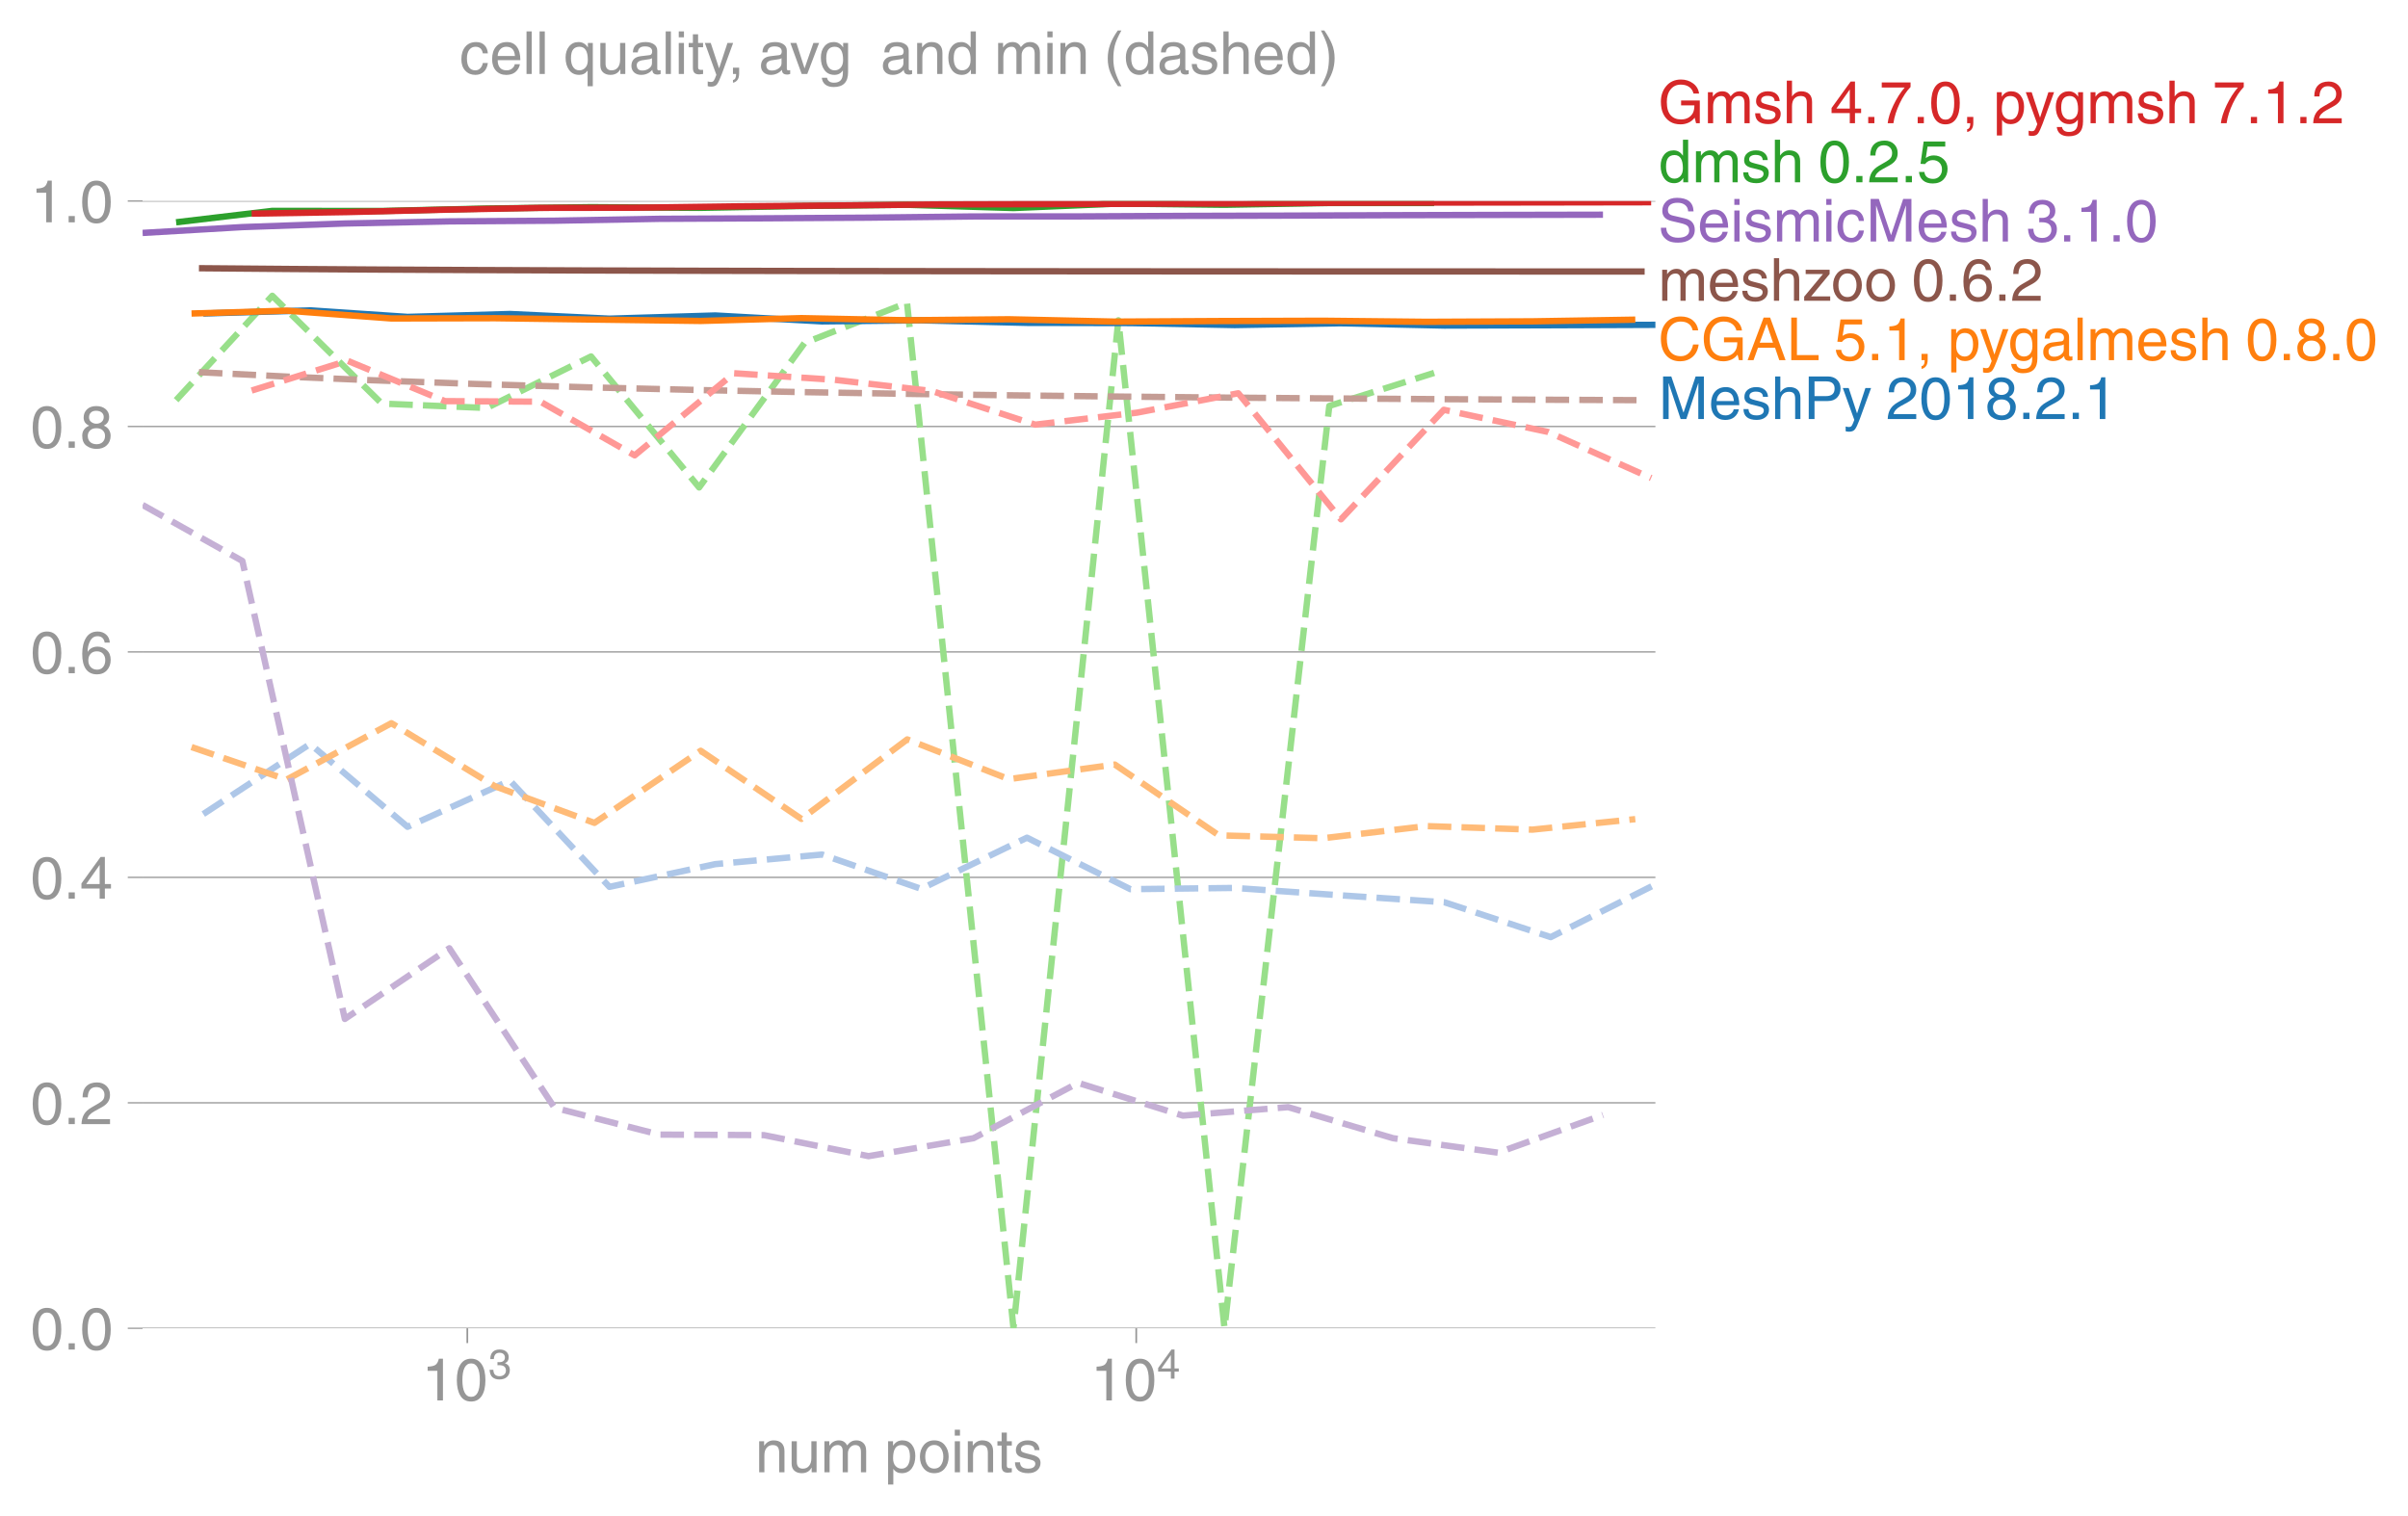
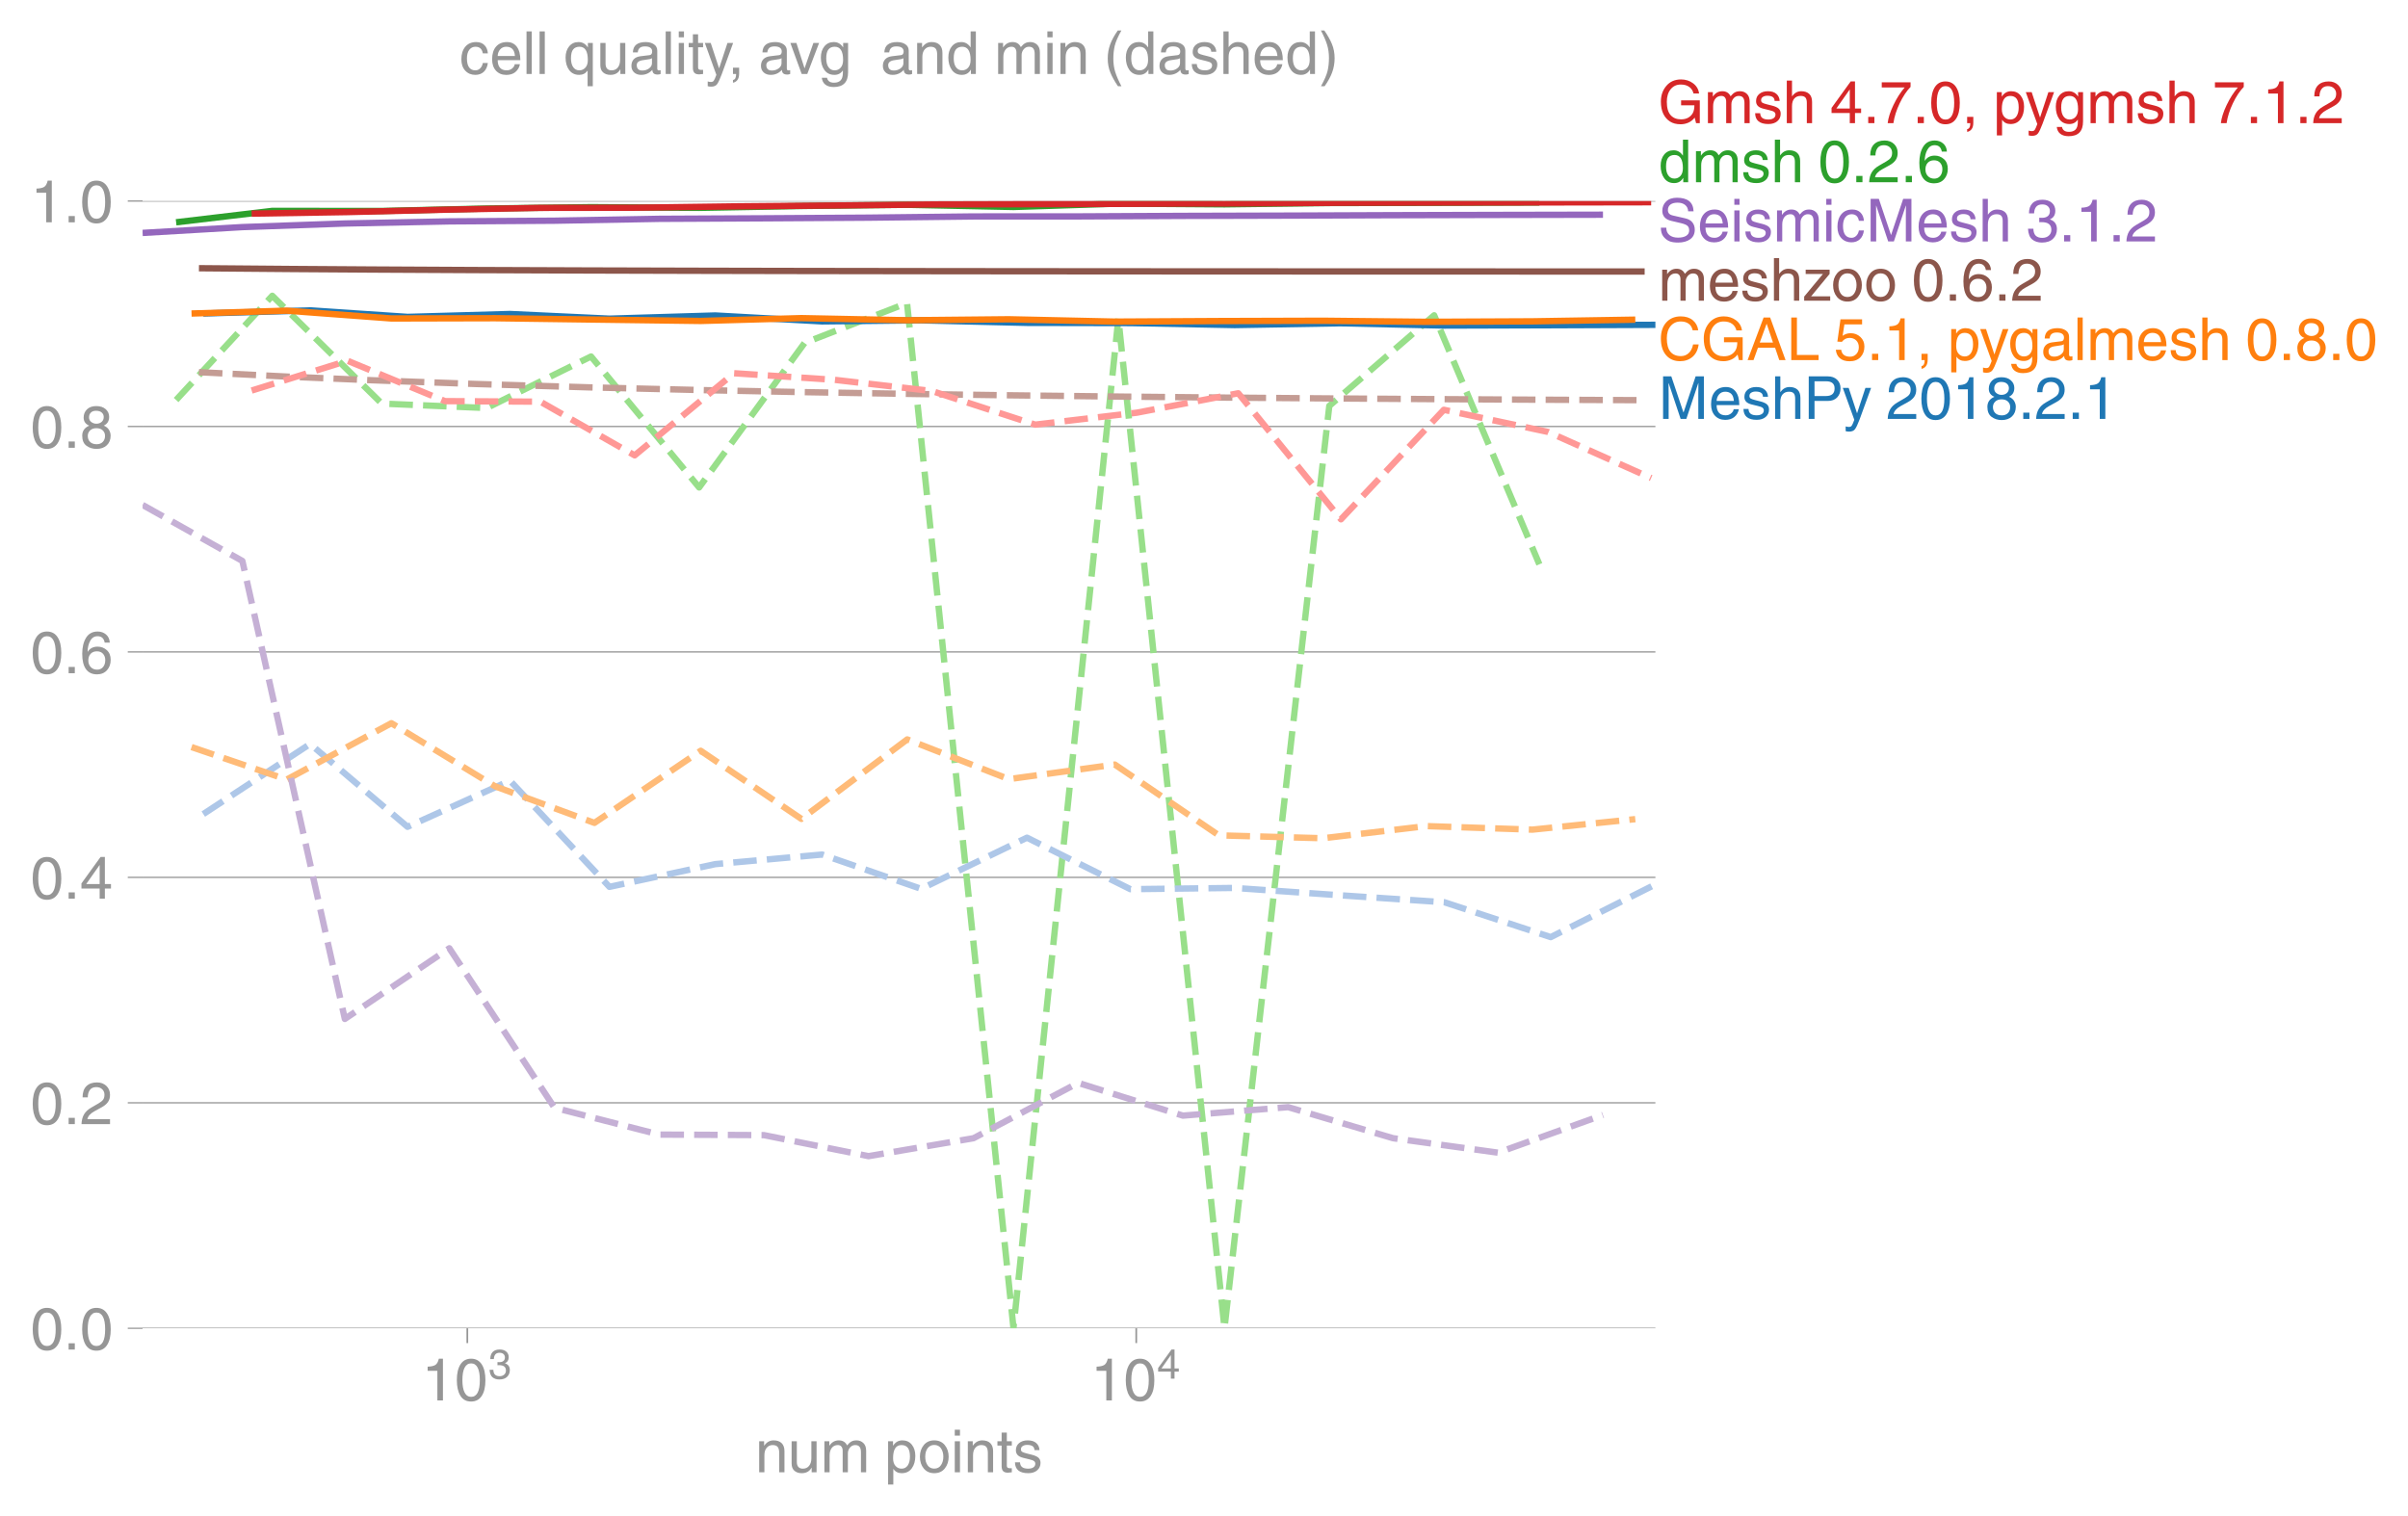
<svg xmlns="http://www.w3.org/2000/svg" xmlns:xlink="http://www.w3.org/1999/xlink" height="476.892" viewBox="0 0 568.441 357.669" width="757.922">
  <defs>
    <style>*{stroke-linecap:butt;stroke-linejoin:round}</style>
  </defs>
  <g id="figure_1">
    <path d="M0 357.67h568.441V0H0z" fill="none" id="patch_1" />
    <g id="axes_1">
      <path d="M33.66 313.574h357.12V47.462H33.66z" fill="none" id="patch_2" />
      <g id="matplotlib.axis_1">
        <g id="xtick_1">
          <g id="line2d_1">
            <defs>
-               <path d="M0 0v3.5" id="m915d8a5423" stroke="#969696" stroke-width=".4" />
-             </defs>
-             <use x="110.317" xlink:href="#m915d8a5423" y="313.574" fill="#969696" stroke="#969696" stroke-width=".4" />
+               <path d="M0 0v3.5" id="mb7d9a2ea97" stroke="#969696" stroke-width=".4" />
+             </defs>
+             <use x="110.317" xlink:href="#mb7d9a2ea97" y="313.574" fill="#969696" stroke="#969696" stroke-width=".4" />
          </g>
          <g transform="matrix(.14 0 0 -.14 99.537 330.623)" fill="#969696" id="text_1">
            <defs>
              <path d="M35.89 0h-9.374v49.906H10.109v6.985q8.594.28 12.782 2.75Q27.094 62.109 29 70.313h6.89z" id="HelveticaWorld-Regular-49" />
              <path d="M42.484 34.188q0 14.109-3.734 21.156-3.734 7.062-10.969 7.062-7.078 0-10.89-7.062-3.797-7.047-3.797-21.157 0-13.671 3.75-20.937Q20.609 6 27.78 6q7.235 0 10.969 7 3.734 7.016 3.734 21.188zm9.422 0q0-17.297-6.25-26.704-6.25-9.39-17.875-9.39-12.062 0-18.062 9.734-6 9.75-6 26.36 0 17.03 6.14 26.578 6.157 9.547 17.922 9.547 11.625 0 17.875-9.5t6.25-26.626z" id="HelveticaWorld-Regular-48" />
              <path d="M22.406 39.984q2.203-.187 4.594-.187 6.203 0 9.781 2.86 3.594 2.859 3.594 8.656 0 4.687-3.344 7.89-3.343 3.203-9.64 3.203-6.985 0-10.235-4.11-3.234-4.093-3.437-10.983h-8.64q0 10.984 5.765 16.984 5.765 6.016 16.937 6.016 9.922 0 15.828-5.11 5.907-5.094 5.907-13.39 0-10.704-9.032-14.5v-.204q11.72-4 11.72-16.406 0-9.906-6.595-16.265-6.593-6.344-18.703-6.344-9.906 0-16.312 5.203Q4.204 8.5 3.422 21.484H12.5q.203-8.109 4-11.797Q20.313 6 27.484 6q6.938 0 11.141 3.86 4.203 3.859 4.203 9.718 0 6.406-4.016 9.672-4 3.266-12.39 3.266-2 0-4.016-.094z" id="HelveticaWorld-Regular-51" />
            </defs>
            <use transform="translate(0 .173)" xlink:href="#HelveticaWorld-Regular-49" />
            <use transform="translate(55.615 .173)" xlink:href="#HelveticaWorld-Regular-48" />
            <use transform="matrix(.7 0 0 .7 112.146 36.781)" xlink:href="#HelveticaWorld-Regular-51" />
          </g>
        </g>
        <g id="xtick_2">
-           <use x="268.227" xlink:href="#m915d8a5423" y="313.574" fill="#969696" stroke="#969696" stroke-width=".4" id="line2d_2" />
+           <use x="268.227" xlink:href="#mb7d9a2ea97" y="313.574" fill="#969696" stroke="#969696" stroke-width=".4" id="line2d_2" />
          <g transform="matrix(.14 0 0 -.14 257.447 330.623)" fill="#969696" id="text_2">
            <defs>
              <path d="M10.594 24.703h22.61v31.89h-.188zM42 17.093V0h-8.797v17.094H2.484v8.593L34.72 70.314H42v-45.61h10.297v-7.61z" id="HelveticaWorld-Regular-52" />
            </defs>
            <use transform="translate(0 .173)" xlink:href="#HelveticaWorld-Regular-49" />
            <use transform="translate(55.615 .173)" xlink:href="#HelveticaWorld-Regular-48" />
            <use transform="matrix(.7 0 0 .7 112.146 36.781)" xlink:href="#HelveticaWorld-Regular-52" />
          </g>
        </g>
        <g transform="matrix(.14 0 0 -.14 178.293 347.57)" fill="#969696" id="text_3">
          <defs>
            <path d="M49.219 0h-8.844v32.172q0 7.422-2.594 10.578-2.578 3.156-8.578 3.156-5.906 0-9.875-4.5-3.953-4.484-3.953-12.89V0H6.594v52.297h8.297v-7.375h.203q6.203 8.89 15.812 8.89 8.89 0 13.594-4.718 4.719-4.703 4.719-13.5z" id="HelveticaWorld-Regular-110" />
            <path d="M6.11 52.297h8.78V17.578q0-5.765 2.61-8.625Q20.125 6.11 25 6.11q6.781 0 10.594 4.797 3.812 4.813 3.812 12.578v28.813h8.782V0H39.89v7.625l-.188.188q-4.984-9.329-16.61-9.329-7.515 0-12.25 4.094Q6.11 6.688 6.11 14.703z" id="HelveticaWorld-Regular-117" />
            <path d="M6.594 52.297h8.297v-7.375h.203q5.906 8.89 15.812 8.89 9.813 0 13.922-8.5 3.75 4.594 7.266 6.547 3.515 1.953 8.703 1.953 6.781 0 11.484-4.453Q77 44.922 77 36.187V0h-8.781v33.797q0 6.094-2.297 9.094-2.297 3.015-7.422 3.015-5.172 0-8.75-4.203-3.563-4.203-3.563-9.812V0h-8.78v36.188q0 4.53-2.11 7.124-2.094 2.594-6.094 2.594-6.297 0-10.062-4.687-3.766-4.688-3.766-12.703V0H6.594z" id="HelveticaWorld-Regular-109" />
            <path d="M14.984 23.688q0-8.407 4.094-13 4.11-4.579 10.219-4.579 6.687 0 10.39 5.438 3.72 5.453 3.72 14.765 0 10.22-3.563 14.907-3.563 4.687-10.735 4.687-6.984 0-10.562-5.5-3.563-5.5-3.563-16.718zm-8.39 28.609h8.297v-7.375h.203q5.61 8.89 15.625 8.89 10.11 0 15.937-7.359 5.828-7.344 5.828-18.766 0-12.796-5.953-21Q40.578-1.515 29.5-1.515q-9.094 0-13.922 7.032h-.203v-26.22H6.594z" id="HelveticaWorld-Regular-112" />
            <path d="M12.703 26.219q0-8.735 3.953-14.375 3.953-5.64 11.219-5.64 7.531 0 11.438 5.905 3.906 5.907 3.906 14.11 0 8.297-3.907 14.078-3.906 5.797-11.437 5.797-6.969 0-11.078-5.453-4.094-5.438-4.094-14.422zm-8.984 0q0 11.672 6.484 19.625 6.5 7.968 17.672 7.968 11.438 0 17.875-8.062 6.453-8.047 6.453-19.531 0-11.516-6.406-19.625-6.39-8.11-17.922-8.11-11.078 0-17.625 7.86-6.531 7.86-6.531 19.875z" id="HelveticaWorld-Regular-111" />
            <path d="M6.594 61.813v9.968h8.781v-9.969zM15.375 0H6.594v52.297h8.781z" id="HelveticaWorld-Regular-105" />
            <path d="M17.188 45.016V10.984q0-2 1.093-3.046 1.11-1.047 3.938-1.047h3.375V0Q20.797-.688 19-.688q-5.516 0-8.063 2.641-2.53 2.64-2.53 8.547v34.516H1.311v7.28h7.094v14.595h8.781V52.297h8.407v-7.281z" id="HelveticaWorld-Regular-116" />
            <path d="M36.078 37.406q-.187 4.688-3.344 6.735-3.14 2.047-9.047 2.047-4.296 0-7.359-1.907-3.047-1.89-3.047-5.468 0-2.829 1.797-4.172 1.813-1.344 7.828-2.86l8.688-2.187q7.906-2 11.297-5.11 3.406-3.093 3.406-8.656 0-7.719-5.64-12.531-5.641-4.813-15.063-4.813-11 0-16.64 4.563-5.626 4.578-5.735 13.75h8.5q.203-5.422 3.594-8.063 3.39-2.625 10.171-2.625 5.516 0 8.766 2.188 3.25 2.203 3.25 6.11 0 2.78-2.11 4.437-2.093 1.672-8.296 3.078l-10.203 2.5q-6.203 1.562-9.157 4.656-2.953 3.094-2.953 8.031 0 7.72 5.516 12.203 5.531 4.5 14.406 4.5 9.485 0 14.531-4.624 5.047-4.61 5.344-11.782z" id="HelveticaWorld-Regular-115" />
          </defs>
          <use xlink:href="#HelveticaWorld-Regular-110" />
          <use x="55.176" xlink:href="#HelveticaWorld-Regular-117" />
          <use x="109.961" xlink:href="#HelveticaWorld-Regular-109" />
          <use x="192.969" xlink:href="#HelveticaWorld-Regular-32" />
          <use x="217.383" xlink:href="#HelveticaWorld-Regular-112" />
          <use x="273.877" xlink:href="#HelveticaWorld-Regular-111" />
          <use x="329.785" xlink:href="#HelveticaWorld-Regular-105" />
          <use x="351.807" xlink:href="#HelveticaWorld-Regular-110" />
          <use x="406.982" xlink:href="#HelveticaWorld-Regular-116" />
          <use x="434.668" xlink:href="#HelveticaWorld-Regular-115" />
        </g>
      </g>
      <g id="matplotlib.axis_2">
        <g id="ytick_1">
-           <path clip-path="url(#pad4c0e3e79)" d="M33.66 313.574h357.12" fill="none" stroke="#969696" stroke-linecap="square" stroke-width=".3" id="line2d_3" />
+           <path clip-path="url(#pae9ec2c779)" d="M33.66 313.574h357.12" fill="none" stroke="#969696" stroke-linecap="square" stroke-width=".3" id="line2d_3" />
          <g id="line2d_4">
            <defs>
-               <path d="M0 0h-3.5" id="mb695a514fb" stroke="#969696" stroke-width=".3" />
-             </defs>
-             <use x="33.66" xlink:href="#mb695a514fb" y="313.574" fill="#969696" stroke="#969696" stroke-width=".3" />
+               <path d="M0 0h-3.5" id="mcaabab0b50" stroke="#969696" stroke-width=".3" />
+             </defs>
+             <use x="33.66" xlink:href="#mcaabab0b50" y="313.574" fill="#969696" stroke="#969696" stroke-width=".3" />
          </g>
          <g transform="matrix(.14 0 0 -.14 7.2 318.598)" fill="#969696" id="text_4">
            <defs>
              <path d="M19.094 0H8.687v10.594h10.407z" id="HelveticaWorld-Regular-46" />
            </defs>
            <use xlink:href="#HelveticaWorld-Regular-48" />
            <use x="55.615" xlink:href="#HelveticaWorld-Regular-46" />
            <use x="83.398" xlink:href="#HelveticaWorld-Regular-48" />
          </g>
        </g>
        <g id="ytick_2">
-           <path clip-path="url(#pad4c0e3e79)" d="M33.66 260.351h357.12" fill="none" stroke="#969696" stroke-linecap="square" stroke-width=".3" id="line2d_5" />
-           <use x="33.66" xlink:href="#mb695a514fb" y="260.351" fill="#969696" stroke="#969696" stroke-width=".3" id="line2d_6" />
+           <path clip-path="url(#pae9ec2c779)" d="M33.66 260.351h357.12" fill="none" stroke="#969696" stroke-linecap="square" stroke-width=".3" id="line2d_5" />
+           <use x="33.66" xlink:href="#mcaabab0b50" y="260.351" fill="#969696" stroke="#969696" stroke-width=".3" id="line2d_6" />
          <g transform="matrix(.14 0 0 -.14 7.2 265.376)" fill="#969696" id="text_5">
            <defs>
              <path d="M4.39 45.125q0 12.39 6.391 18.781 6.406 6.407 17.938 6.407 9.656 0 15.812-5.86 6.157-5.86 6.157-15.14 0-7.22-3.547-12.188-3.532-4.953-10.422-8.703l-12.11-6.64Q13.922 15.921 12.5 8.296h38.188V0H2.593q.39 9.906 4.297 16.5 3.906 6.594 12.203 11.375l12.593 7.328q5.032 2.89 7.329 5.984 2.297 3.094 2.297 8.516 0 5.375-3.766 9.031-3.75 3.672-10.156 3.672-7.078 0-10.594-4.672-3.516-4.656-3.61-12.609z" id="HelveticaWorld-Regular-50" />
            </defs>
            <use xlink:href="#HelveticaWorld-Regular-48" />
            <use x="55.615" xlink:href="#HelveticaWorld-Regular-46" />
            <use x="83.398" xlink:href="#HelveticaWorld-Regular-50" />
          </g>
        </g>
        <g id="ytick_3">
-           <path clip-path="url(#pad4c0e3e79)" d="M33.66 207.129h357.12" fill="none" stroke="#969696" stroke-linecap="square" stroke-width=".3" id="line2d_7" />
-           <use x="33.66" xlink:href="#mb695a514fb" y="207.129" fill="#969696" stroke="#969696" stroke-width=".3" id="line2d_8" />
+           <path clip-path="url(#pae9ec2c779)" d="M33.66 207.129h357.12" fill="none" stroke="#969696" stroke-linecap="square" stroke-width=".3" id="line2d_7" />
+           <use x="33.66" xlink:href="#mcaabab0b50" y="207.129" fill="#969696" stroke="#969696" stroke-width=".3" id="line2d_8" />
          <g transform="matrix(.14 0 0 -.14 7.2 212.153)" fill="#969696" id="text_6">
            <use xlink:href="#HelveticaWorld-Regular-48" />
            <use x="55.615" xlink:href="#HelveticaWorld-Regular-46" />
            <use x="83.398" xlink:href="#HelveticaWorld-Regular-52" />
          </g>
        </g>
        <g id="ytick_4">
-           <path clip-path="url(#pad4c0e3e79)" d="M33.66 153.906h357.12" fill="none" stroke="#969696" stroke-linecap="square" stroke-width=".3" id="line2d_9" />
-           <use x="33.66" xlink:href="#mb695a514fb" y="153.906" fill="#969696" stroke="#969696" stroke-width=".3" id="line2d_10" />
+           <path clip-path="url(#pae9ec2c779)" d="M33.66 153.906h357.12" fill="none" stroke="#969696" stroke-linecap="square" stroke-width=".3" id="line2d_9" />
+           <use x="33.66" xlink:href="#mcaabab0b50" y="153.906" fill="#969696" stroke="#969696" stroke-width=".3" id="line2d_10" />
          <g transform="matrix(.14 0 0 -.14 7.2 158.931)" fill="#969696" id="text_7">
            <defs>
              <path d="M14.11 21.578q0-6.875 4.093-11.234Q22.313 6 28.906 6q6.297 0 10.032 4.438 3.734 4.453 3.734 11.687 0 6.297-3.688 10.547-3.687 4.25-10.468 4.25-6.594 0-10.5-4.156-3.907-4.157-3.907-11.188zM41.702 51.61q-.984 5.375-3.984 8.078-3 2.72-8.125 2.72-8.11 0-12.36-7.923-4.25-7.906-4.343-18.109l.203-.188q5.61 8.641 16.687 8.641 8.844 0 15.438-5.86 6.593-5.859 6.593-16.452 0-10.5-6.25-17.47-6.25-6.952-16.843-6.952-12.219 0-18.563 8.687-6.344 8.703-6.344 25.938 0 16.593 6.485 27.093 6.5 10.5 19.484 10.5 8.407 0 14.219-5.015 5.813-5 6.297-13.688z" id="HelveticaWorld-Regular-54" />
            </defs>
            <use xlink:href="#HelveticaWorld-Regular-48" />
            <use x="55.615" xlink:href="#HelveticaWorld-Regular-46" />
            <use x="83.398" xlink:href="#HelveticaWorld-Regular-54" />
          </g>
        </g>
        <g id="ytick_5">
-           <path clip-path="url(#pad4c0e3e79)" d="M33.66 100.684h357.12" fill="none" stroke="#969696" stroke-linecap="square" stroke-width=".3" id="line2d_11" />
-           <use x="33.66" xlink:href="#mb695a514fb" y="100.684" fill="#969696" stroke="#969696" stroke-width=".3" id="line2d_12" />
+           <path clip-path="url(#pae9ec2c779)" d="M33.66 100.684h357.12" fill="none" stroke="#969696" stroke-linecap="square" stroke-width=".3" id="line2d_11" />
+           <use x="33.66" xlink:href="#mcaabab0b50" y="100.684" fill="#969696" stroke="#969696" stroke-width=".3" id="line2d_12" />
          <g transform="matrix(.14 0 0 -.14 7.2 105.709)" fill="#969696" id="text_8">
            <defs>
              <path d="M27.594 40.578q5.422 0 8.953 3.094 3.547 3.11 3.547 8.234 0 4.594-3.407 7.547-3.39 2.953-9.687 2.953-5.61 0-8.672-3.11-3.047-3.093-3.047-7.874 0-5.125 3.813-7.984 3.812-2.86 8.5-2.86zm.093-7.562q-6.78 0-10.64-3.766-3.86-3.766-3.86-9.234 0-6.297 3.907-10.157Q21 6 28.219 6q6.406 0 10.234 3.86 3.828 3.859 3.828 10.265 0 5.469-3.828 9.172-3.828 3.719-10.766 3.719zM49.22 52.203q0-10.594-9.032-14.797 6.204-2.781 8.86-7.36 2.656-4.562 2.656-9.733 0-10.016-6.453-16.125-6.438-6.094-17.375-6.094-9.563 0-16.813 5.25-7.25 5.25-7.25 17.062 0 11.922 11.907 16.907-9.516 3.796-9.516 13.671 0 8.297 5.64 13.813 5.641 5.516 15.641 5.516 10.016 0 15.875-5.204 5.86-5.203 5.86-12.906z" id="HelveticaWorld-Regular-56" />
            </defs>
            <use xlink:href="#HelveticaWorld-Regular-48" />
            <use x="55.615" xlink:href="#HelveticaWorld-Regular-46" />
            <use x="83.398" xlink:href="#HelveticaWorld-Regular-56" />
          </g>
        </g>
        <g id="ytick_6">
-           <path clip-path="url(#pad4c0e3e79)" d="M33.66 47.462h357.12" fill="none" stroke="#969696" stroke-linecap="square" stroke-width=".3" id="line2d_13" />
-           <use x="33.66" xlink:href="#mb695a514fb" y="47.462" fill="#969696" stroke="#969696" stroke-width=".3" id="line2d_14" />
+           <path clip-path="url(#pae9ec2c779)" d="M33.66 47.462h357.12" fill="none" stroke="#969696" stroke-linecap="square" stroke-width=".3" id="line2d_13" />
+           <use x="33.66" xlink:href="#mcaabab0b50" y="47.462" fill="#969696" stroke="#969696" stroke-width=".3" id="line2d_14" />
          <g transform="matrix(.14 0 0 -.14 7.2 52.486)" fill="#969696" id="text_9">
            <use xlink:href="#HelveticaWorld-Regular-49" />
            <use x="55.615" xlink:href="#HelveticaWorld-Regular-46" />
            <use x="83.398" xlink:href="#HelveticaWorld-Regular-48" />
          </g>
        </g>
      </g>
-       <path clip-path="url(#pad4c0e3e79)" d="M41.574 52.476l22.7-2.692 25.856.024 24.763-.58 24.634-.323 25.514.164 24.894-.449 24.183-.277 25.123.768 24.764-1.05 25.051.28 24.741-.417 24.753-.004" fill="none" stroke="#2ca02c" stroke-linecap="square" stroke-width="1.5" id="line2d_15" />
-       <path clip-path="url(#pad4c0e3e79)" d="M41.574 94.47l22.7-24.643L90.13 95.275l24.763 1.04 24.634-12.17 25.514 30.93 24.894-34.119 24.183-9.467 25.123 242.02 24.764-237.89 25.051 237.927L313.797 95.83l24.753-7.798" fill="none" stroke="#98df8a" stroke-dasharray="5.55,2.4" stroke-width="1.5" id="line2d_16" />
-       <path clip-path="url(#pad4c0e3e79)" d="M47.991 74.006l25.206-.731 23.007 1.537 24.174-.682 23.488 1.1 24.988-.75 25.207 1.392 23.387-.25 24.983.595 24.403.047 24.624.472 24.919-.424 24.587.543 25.108-.076 24.708-.097" fill="none" stroke="#1f77b4" stroke-linecap="square" stroke-width="1.5" id="line2d_17" />
-       <path clip-path="url(#pad4c0e3e79)" d="M47.991 192.184l25.206-16.554 23.007 19.56 24.174-10.902 23.488 25.077L168.854 204l25.207-2.263 23.387 8.1 24.983-12.082 24.403 12.156 24.624-.29 24.919 1.735 24.587 1.64 25.108 8.234 24.708-12.437" fill="none" stroke="#aec7e8" stroke-dasharray="5.55,2.4" stroke-width="1.5" id="line2d_18" />
-       <path clip-path="url(#pad4c0e3e79)" d="M46.963 63.32l21.98.184 18.941.125 24.26.124 26.843.1 27.52.074 22.91.045 26.753.039 22.377.024 26.716.02 24.398.014 24.157.01 24.865.007 24.65.006 24.909.004" fill="none" stroke="#8c564b" stroke-linecap="square" stroke-width="1.5" id="line2d_19" />
-       <path clip-path="url(#pad4c0e3e79)" d="M46.963 87.863l21.98 1.098 18.941.807 24.26.876 26.843.799 27.52.666 22.91.46 26.753.444 22.377.31 26.716.309 24.398.233 24.157.192 24.865.166 24.65.137 24.909.115" fill="none" stroke="#c49c94" stroke-dasharray="5.55,2.4" stroke-width="1.5" id="line2d_20" />
-       <path clip-path="url(#pad4c0e3e79)" d="M45.213 74.012l22.465-.67 24.715 1.841 24.46-.06 23.475.318 25.082.328 23.77-.667 24.983.503 23.98-.232 25.033.551 24.551-.133 24.593-.073 24.36.252 25.059-.112 24.292-.394" fill="none" stroke="#ff7f0e" stroke-linecap="square" stroke-width="1.5" id="line2d_21" />
-       <path clip-path="url(#pad4c0e3e79)" d="M45.213 176.363l22.465 7.677 24.715-13.309 24.46 14.893 23.475 8.638 25.082-17.023 23.77 16.084 24.983-18.768 23.98 9.38 25.033-3.442 24.551 16.713 24.593.683 24.36-2.869 25.059.838 24.292-2.48" fill="none" stroke="#ffbb78" stroke-dasharray="5.55,2.4" stroke-width="1.5" id="line2d_22" />
-       <path clip-path="url(#pad4c0e3e79)" d="M59.409 50.43l22.62-.363 23.016-.565 22.523-.43 22.255-.033 23.443-.314 23.744-.211 22.964-.246 24.407-.063 24.01-.09 23.922-.085 24.24-.156 24.285-.054 24.615-.034 24.325-.04" fill="none" stroke="#d62728" stroke-linecap="square" stroke-width="1.5" id="line2d_23" />
-       <path clip-path="url(#pad4c0e3e79)" d="M59.409 92.199l22.62-7.037 23.016 9.533 22.523.13 22.255 12.675 23.443-19.39 23.744 1.557 22.964 2.634 24.407 7.945 24.01-2.823 23.922-4.584 24.24 29.757 24.285-25.855 24.615 5.23 24.325 10.885" fill="none" stroke="#ff9896" stroke-dasharray="5.55,2.4" stroke-width="1.5" id="line2d_24" />
-       <path clip-path="url(#pad4c0e3e79)" d="M33.66 54.987l23.553-1.376 24.192-.848 24.67-.501 24.823-.16 24.725-.444 24.715-.12 24.69-.156 24.781-.283 24.7-.01 24.73-.124 24.843-.066 24.767-.098 24.782-.064 24.775-.05" fill="none" stroke="#9467bd" stroke-linecap="square" stroke-width="1.5" id="line2d_25" />
-       <path clip-path="url(#pad4c0e3e79)" d="M33.66 119.203l23.553 13.22 24.192 108.123 24.67-16.684 24.823 37.655 24.725 6.332 24.715.126 24.69 4.964 24.781-4.234 24.7-13.062 24.73 7.729 24.843-2.004 24.767 7.334 24.782 3.414 24.775-8.896" fill="none" stroke="#c5b0d5" stroke-dasharray="5.55,2.4" stroke-width="1.5" id="line2d_26" />
-       <g transform="matrix(.14 0 0 -.14 391.459 43.032)" fill="#2ca02c" id="text_10">
+       <path clip-path="url(#pae9ec2c779)" d="M41.574 52.475l22.7-2.69 25.856.023 24.763-.58 24.634-.323 25.514.164 24.894-.449 24.183-.277 25.123.517 24.764-.793 25.051.17 24.741-.305 24.753-.055 24.835-.078" fill="none" stroke="#2ca02c" stroke-linecap="square" stroke-width="1.5" id="line2d_15" />
+       <path clip-path="url(#pae9ec2c779)" d="M41.574 94.431l22.7-24.604L90.13 95.276l24.763 1.05 24.634-12.168 25.514 30.918 24.894-34.12 24.183-9.408 25.123 241.961 24.764-238.338 25.051 238.375 24.741-217.725 24.753-21.386 24.835 58.783" fill="none" stroke="#98df8a" stroke-dasharray="5.55,2.4" stroke-width="1.5" id="line2d_16" />
+       <path clip-path="url(#pae9ec2c779)" d="M47.991 74.006l25.206-.731 23.007 1.537 24.174-.682 23.488 1.1 24.988-.75 25.207 1.392 23.387-.25 24.983.595 24.403.047 24.624.472 24.919-.424 24.587.543 25.108-.076 24.708-.097" fill="none" stroke="#1f77b4" stroke-linecap="square" stroke-width="1.5" id="line2d_17" />
+       <path clip-path="url(#pae9ec2c779)" d="M47.991 192.184l25.206-16.554 23.007 19.56 24.174-10.902 23.488 25.077L168.854 204l25.207-2.263 23.387 8.1 24.983-12.082 24.403 12.156 24.624-.29 24.919 1.735 24.587 1.64 25.108 8.234 24.708-12.437" fill="none" stroke="#aec7e8" stroke-dasharray="5.55,2.4" stroke-width="1.5" id="line2d_18" />
+       <path clip-path="url(#pae9ec2c779)" d="M46.963 63.32l21.98.184 18.941.125 24.26.124 26.843.1 27.52.074 22.91.045 26.753.039 22.377.024 26.716.02 24.398.014 24.157.01 24.865.007 24.65.006 24.909.004" fill="none" stroke="#8c564b" stroke-linecap="square" stroke-width="1.5" id="line2d_19" />
+       <path clip-path="url(#pae9ec2c779)" d="M46.963 87.863l21.98 1.098 18.941.807 24.26.876 26.843.799 27.52.666 22.91.46 26.753.444 22.377.31 26.716.309 24.398.233 24.157.192 24.865.166 24.65.137 24.909.115" fill="none" stroke="#c49c94" stroke-dasharray="5.55,2.4" stroke-width="1.5" id="line2d_20" />
+       <path clip-path="url(#pae9ec2c779)" d="M45.213 74.012l22.465-.67 24.715 1.841 24.46-.06 23.475.318 25.082.328 23.77-.667 24.983.503 23.98-.232 25.033.551 24.551-.133 24.593-.073 24.36.252 25.059-.112 24.292-.394" fill="none" stroke="#ff7f0e" stroke-linecap="square" stroke-width="1.5" id="line2d_21" />
+       <path clip-path="url(#pae9ec2c779)" d="M45.213 176.363l22.465 7.677 24.715-13.309 24.46 14.893 23.475 8.638 25.082-17.023 23.77 16.084 24.983-18.768 23.98 9.38 25.033-3.442 24.551 16.713 24.593.683 24.36-2.869 25.059.838 24.292-2.48" fill="none" stroke="#ffbb78" stroke-dasharray="5.55,2.4" stroke-width="1.5" id="line2d_22" />
+       <path clip-path="url(#pae9ec2c779)" d="M59.409 50.43l22.62-.363 23.016-.565 22.523-.43 22.255-.033 23.443-.314 23.744-.211 22.964-.246 24.407-.063 24.01-.09 23.922-.085 24.24-.156 24.285-.054 24.615-.034 24.325-.04" fill="none" stroke="#d62728" stroke-linecap="square" stroke-width="1.5" id="line2d_23" />
+       <path clip-path="url(#pae9ec2c779)" d="M59.409 92.199l22.62-7.037 23.016 9.533 22.523.13 22.255 12.675 23.443-19.39 23.744 1.557 22.964 2.634 24.407 7.945 24.01-2.823 23.922-4.584 24.24 29.757 24.285-25.855 24.615 5.23 24.325 10.885" fill="none" stroke="#ff9896" stroke-dasharray="5.55,2.4" stroke-width="1.5" id="line2d_24" />
+       <path clip-path="url(#pae9ec2c779)" d="M33.66 54.987l23.553-1.376 24.192-.848 24.67-.501 24.823-.16 24.725-.444 24.715-.12 24.69-.156 24.781-.283 24.7-.01 24.73-.124 24.843-.066 24.767-.098 24.782-.064 24.775-.05" fill="none" stroke="#9467bd" stroke-linecap="square" stroke-width="1.5" id="line2d_25" />
+       <path clip-path="url(#pae9ec2c779)" d="M33.66 119.203l23.553 13.22 24.192 108.123 24.67-16.684 24.823 37.655 24.725 6.332 24.715.126 24.69 4.964 24.781-4.234 24.7-13.062 24.73 7.729 24.843-2.004 24.767 7.334 24.782 3.414 24.775-8.896" fill="none" stroke="#c5b0d5" stroke-dasharray="5.55,2.4" stroke-width="1.5" id="line2d_26" />
+       <g transform="matrix(.14 0 0 -.14 391.459 43.012)" fill="#2ca02c" id="text_10">
        <defs>
          <path d="M13.094 26.313q0-9.704 3.844-14.954 3.859-5.25 10.265-5.25 6.094 0 10.188 4.485 4.109 4.5 4.109 13.094 0 11.03-3.5 16.625-3.484 5.593-10.61 5.593-6.78 0-10.546-4.453-3.75-4.437-3.75-15.14zM50.39 0h-8.297v7.172h-.203q-4.97-8.688-15.078-8.688-10.891 0-16.86 8.297Q4 15.094 4 27.688q0 11.625 5.906 18.875 5.922 7.25 15.875 7.25 9.813 0 15.625-8.891l.203.594V71.78h8.782z" id="HelveticaWorld-Regular-100" />
          <path d="M49.219 0h-8.844v34.188q0 6.296-2.438 9-2.437 2.718-7.953 2.718-6.797 0-10.703-4.406-3.906-4.39-3.906-12.984V0H6.594v71.781h8.781V45.312h.203q6 8.5 15.328 8.5 8.594 0 13.453-4.5 4.86-4.484 4.86-13.718z" id="HelveticaWorld-Regular-104" />
-           <path d="M14.703 40.922q5.813 4.39 13.625 4.39 9.469 0 16.281-6.296 6.813-6.297 6.813-16.22 0-10.78-6.578-17.796-6.563-7-18.422-7-10.313 0-16.266 5.047Q4.203 8.109 3.22 17.39h9.094q.671-5.672 4.437-8.672 3.766-3 10.453-3 6.485 0 10.64 4.484Q42 14.703 42 21.688q0 7.125-4.36 11.421-4.343 4.297-11.218 4.297-7.813 0-13.047-6.687l-7.563.39 5.266 37.594h36.438v-8.5H17.672z" id="HelveticaWorld-Regular-53" />
        </defs>
        <use xlink:href="#HelveticaWorld-Regular-100" />
        <use x="56.982" xlink:href="#HelveticaWorld-Regular-109" />
        <use x="139.99" xlink:href="#HelveticaWorld-Regular-115" />
        <use x="189.99" xlink:href="#HelveticaWorld-Regular-104" />
        <use x="245.166" xlink:href="#HelveticaWorld-Regular-32" />
        <use x="269.58" xlink:href="#HelveticaWorld-Regular-48" />
        <use x="325.195" xlink:href="#HelveticaWorld-Regular-46" />
        <use x="352.979" xlink:href="#HelveticaWorld-Regular-50" />
        <use x="408.594" xlink:href="#HelveticaWorld-Regular-46" />
-         <use x="436.377" xlink:href="#HelveticaWorld-Regular-53" />
-       </g>
-       <g transform="matrix(.14 0 0 -.14 391.459 98.919)" fill="#1f77b4" id="text_11">
+         <use x="436.377" xlink:href="#HelveticaWorld-Regular-54" />
+       </g>
+       <g transform="matrix(.14 0 0 -.14 391.459 98.899)" fill="#1f77b4" id="text_11">
        <defs>
          <path d="M67.484 0v42.39q0 .829.094 8.126t.094 9.78h-.281L47.312 0h-9.609L17.578 60.203h-.297q0-3.61.094-10.297.11-6.687.11-7.515V0H8.108v71.781h13.86L42.39 11.078h.28l20.313 60.703h13.922V0z" id="HelveticaWorld-Regular-77" />
          <path d="M42.484 30.328q-.687 8.485-4.5 12.031-3.797 3.547-10.109 3.547-6.39 0-10.328-4.5-3.922-4.484-4.172-11.078zm8.391-13.922q-1.453-8.11-7.953-13.422-5.719-4.5-15.047-4.593-10.984.093-17.438 7.203Q4 12.704 4 24.704q0 13.78 6.64 21.437 6.641 7.672 18.47 7.672 10.593 0 16.546-7.922 5.953-7.907 5.953-22.594H13.375q0-8.203 3.813-12.703Q21 6.109 28.608 6.109q5.375 0 9.235 3.235 3.86 3.25 4.25 7.062z" id="HelveticaWorld-Regular-101" />
          <path d="M17.828 38.625H37.11q7.282 0 10.938 3.188 3.656 3.203 3.656 9.703 0 5.812-3.516 8.89-3.515 3.078-10.687 3.078H17.828zm0-38.625H8.11v71.781h32.266q9.625 0 15.484-5.594 5.86-5.593 5.86-14.578 0-9.328-5.672-15.312-5.656-5.969-15.672-5.969H17.828z" id="HelveticaWorld-Regular-80" />
          <path d="M39.016 52.297h9.562L29.891.984q-.5-1.375-.985-2.593-4.25-11.329-7.328-15.547-3.078-4.235-9.953-4.235-3.61 0-5.906.782v8.015q2.484-.89 5.468-.89 3.22 0 4.704 2.03 1.5 2.032 4.421 9.938L.875 52.297h9.922L24.812 9.719H25z" id="HelveticaWorld-Regular-121" />
        </defs>
        <use xlink:href="#HelveticaWorld-Regular-77" />
        <use x="85.01" xlink:href="#HelveticaWorld-Regular-101" />
        <use x="140.43" xlink:href="#HelveticaWorld-Regular-115" />
        <use x="190.43" xlink:href="#HelveticaWorld-Regular-104" />
        <use x="245.605" xlink:href="#HelveticaWorld-Regular-80" />
        <use x="310.254" xlink:href="#HelveticaWorld-Regular-121" />
        <use x="359.863" xlink:href="#HelveticaWorld-Regular-32" />
        <use x="384.277" xlink:href="#HelveticaWorld-Regular-50" />
        <use x="439.893" xlink:href="#HelveticaWorld-Regular-48" />
        <use x="495.508" xlink:href="#HelveticaWorld-Regular-49" />
        <use x="551.123" xlink:href="#HelveticaWorld-Regular-56" />
        <use x="606.738" xlink:href="#HelveticaWorld-Regular-46" />
        <use x="634.521" xlink:href="#HelveticaWorld-Regular-50" />
        <use x="690.137" xlink:href="#HelveticaWorld-Regular-46" />
        <use x="717.92" xlink:href="#HelveticaWorld-Regular-49" />
      </g>
-       <g transform="matrix(.14 0 0 -.14 391.459 71)" fill="#8c564b" id="text_12">
+       <g transform="matrix(.14 0 0 -.14 391.459 70.98)" fill="#8c564b" id="text_12">
        <defs>
          <path d="M14.11 7.328h32.187V0H2.39v6.89l31.64 38.126H4.938v7.28h40.374v-7.171z" id="HelveticaWorld-Regular-122" />
        </defs>
        <use xlink:href="#HelveticaWorld-Regular-109" />
        <use x="83.008" xlink:href="#HelveticaWorld-Regular-101" />
        <use x="138.428" xlink:href="#HelveticaWorld-Regular-115" />
        <use x="188.428" xlink:href="#HelveticaWorld-Regular-104" />
        <use x="243.604" xlink:href="#HelveticaWorld-Regular-122" />
        <use x="291.072" xlink:href="#HelveticaWorld-Regular-111" />
        <use x="346.98" xlink:href="#HelveticaWorld-Regular-111" />
        <use x="402.889" xlink:href="#HelveticaWorld-Regular-32" />
        <use x="427.303" xlink:href="#HelveticaWorld-Regular-48" />
        <use x="482.918" xlink:href="#HelveticaWorld-Regular-46" />
        <use x="510.701" xlink:href="#HelveticaWorld-Regular-54" />
        <use x="566.316" xlink:href="#HelveticaWorld-Regular-46" />
        <use x="594.1" xlink:href="#HelveticaWorld-Regular-50" />
      </g>
-       <g transform="matrix(.14 0 0 -.14 391.459 85.025)" fill="#ff7f0e" id="text_13">
+       <g transform="matrix(.14 0 0 -.14 391.459 85.005)" fill="#ff7f0e" id="text_13">
        <defs>
          <path d="M58.016 50.203q-1.625 7.313-6.782 11.094-5.14 3.797-13.343 3.797-10.594 0-17.047-7.703-6.438-7.688-6.438-20.766 0-15.14 6.094-22.547 6.11-7.39 17.688-7.39 7.609 0 13.093 5.046 5.5 5.063 7.407 14.688h9.421Q66.22 12.594 57.625 5.344t-20.906-7.25q-14.703 0-23.516 10.11Q4.391 18.311 4.391 36.28q0 17.328 9.203 27.36 9.203 10.047 24.297 10.047 12.5 0 20.265-6.454 7.766-6.437 9.235-17.03z" id="HelveticaWorld-Regular-67" />
          <path d="M38.484 38.375h31.532V0h-6.297l-2.344 9.281Q56.781 3.421 50.578.75q-6.187-2.656-12.875-2.656-10.797 0-18.047 4.703-7.25 4.719-11.265 13.015-4 8.313-4 20.72 0 15.468 9.203 26.312 9.203 10.843 24.781 10.843 11.625 0 20.313-6.5Q67.39 60.688 68.796 50h-9.375q-1.703 7.078-7.219 11.078-5.516 4.016-14.312 4.016-10.594 0-17.047-7.985-6.438-7.984-6.438-21.125 0-15.28 6.39-22.437Q27.204 6.39 38.282 6.39q7.235 0 12.235 2.859 5 2.86 7.687 7.766 2.688 4.906 2.688 13.062H38.484z" id="HelveticaWorld-Regular-71" />
          <path d="M44 29.5L33.406 61.078h-.203L21.687 29.5zm-25.297-8.594L11.188 0h-9.97l27 71.781h10.985L65.187 0H54.594l-7.078 20.906z" id="HelveticaWorld-Regular-65" />
          <path d="M17.672 8.594h36.531V0H8.11v71.781h9.563z" id="HelveticaWorld-Regular-76" />
+           <path d="M14.703 40.922q5.813 4.39 13.625 4.39 9.469 0 16.281-6.296 6.813-6.297 6.813-16.22 0-10.78-6.578-17.796-6.563-7-18.422-7-10.313 0-16.266 5.047Q4.203 8.109 3.22 17.39h9.094q.671-5.672 4.437-8.672 3.766-3 10.453-3 6.485 0 10.64 4.484Q42 14.703 42 21.688q0 7.125-4.36 11.421-4.343 4.297-11.218 4.297-7.813 0-13.047-6.687l-7.563.39 5.266 37.594h36.438v-8.5H17.672z" id="HelveticaWorld-Regular-53" />
          <path d="M8.688 10.594h10.406V.78q0-7.422-3.078-11.172-3.078-3.765-7.328-4.312v4.594Q14.015-9.422 14.015 0H8.687z" id="HelveticaWorld-Regular-44" />
          <path d="M12.984 26.313q0-9.61 3.813-14.907Q20.609 6.11 27.094 6.11q6.312 0 10.312 4.579 4 4.593 4 13 0 11.03-3.5 16.625-3.484 5.593-10.61 5.593-7.171 0-10.75-4.765-3.562-4.766-3.562-14.828zM49.812 2.983q0-12.609-6.062-18.797-6.047-6.203-18.266-6.203-8.78 0-13.984 4.047Q6.297-13.922 5.516-6.39h8.796q.672-3.812 3.532-6.062 2.86-2.25 8.281-2.25 7.375 0 11.125 3.969 3.766 3.953 3.766 12.828v3.719h-.188q-4.937-7.329-13.922-7.329-11.187 0-17.093 8.25-5.907 8.25-5.907 20.953 0 11.625 5.953 18.875 5.97 7.25 15.829 7.25 9.906 0 15.625-8.89h.187v7.375h8.313z" id="HelveticaWorld-Regular-103" />
          <path d="M38.375 26.703q-.969-1.015-3.828-1.656-2.86-.625-10.672-1.656-5.766-.688-8.469-2.844-2.703-2.14-2.703-5.656 0-4.297 2.281-6.688 2.297-2.39 7.329-2.39 6.296 0 11.171 3.578 4.891 3.593 4.891 8.718zM6.203 36.375q.297 8.844 5.734 13.14 5.454 4.297 15.844 4.297 8.297 0 13.907-3.765 5.624-3.75 5.624-10.844V9.078Q47.313 6 50.094 6q1.125 0 2.89.39V0Q50.594-.984 48-.984q-4.5 0-6.703 1.921-2.188 1.938-2.281 6.047-7.516-8.5-18.891-8.5-7.422 0-11.922 4.204Q3.72 6.89 3.72 13.624q0 6.89 3.906 11.125Q11.531 29 19 29.89l15.516 1.891q4.203.64 4.203 6.203 0 4.11-3.047 6.297-3.047 2.203-9.25 2.203-5.516 0-8.485-2.437-2.953-2.438-3.53-7.672z" id="HelveticaWorld-Regular-97" />
          <path d="M15.375 0H6.594v71.781h8.781z" id="HelveticaWorld-Regular-108" />
        </defs>
        <use xlink:href="#HelveticaWorld-Regular-67" />
        <use x="72.314" xlink:href="#HelveticaWorld-Regular-71" />
        <use x="149.414" xlink:href="#HelveticaWorld-Regular-65" />
        <use x="216.113" xlink:href="#HelveticaWorld-Regular-76" />
        <use x="271.729" xlink:href="#HelveticaWorld-Regular-32" />
        <use x="296.143" xlink:href="#HelveticaWorld-Regular-53" />
        <use x="351.758" xlink:href="#HelveticaWorld-Regular-46" />
        <use x="379.541" xlink:href="#HelveticaWorld-Regular-49" />
        <use x="435.156" xlink:href="#HelveticaWorld-Regular-44" />
        <use x="462.939" xlink:href="#HelveticaWorld-Regular-32" />
        <use x="487.354" xlink:href="#HelveticaWorld-Regular-112" />
        <use x="541.848" xlink:href="#HelveticaWorld-Regular-121" />
        <use x="589.457" xlink:href="#HelveticaWorld-Regular-103" />
        <use x="645.365" xlink:href="#HelveticaWorld-Regular-97" />
        <use x="700.297" xlink:href="#HelveticaWorld-Regular-108" />
        <use x="722.318" xlink:href="#HelveticaWorld-Regular-109" />
        <use x="805.326" xlink:href="#HelveticaWorld-Regular-101" />
        <use x="860.746" xlink:href="#HelveticaWorld-Regular-115" />
        <use x="910.746" xlink:href="#HelveticaWorld-Regular-104" />
        <use x="965.922" xlink:href="#HelveticaWorld-Regular-32" />
        <use x="990.336" xlink:href="#HelveticaWorld-Regular-48" />
        <use x="1045.951" xlink:href="#HelveticaWorld-Regular-46" />
        <use x="1073.734" xlink:href="#HelveticaWorld-Regular-56" />
        <use x="1129.35" xlink:href="#HelveticaWorld-Regular-46" />
        <use x="1157.133" xlink:href="#HelveticaWorld-Regular-48" />
      </g>
-       <g transform="matrix(.14 0 0 -.14 391.459 29.09)" fill="#d62728" id="text_14">
+       <g transform="matrix(.14 0 0 -.14 391.459 29.07)" fill="#d62728" id="text_14">
        <defs>
          <path d="M3.719 68.797h48.578v-7.719Q42.28 50.875 33.984 33.484 25.687 16.11 23.391 0h-9.672q1.469 13.281 9.719 30.531 8.25 17.266 18.953 29.672H3.719z" id="HelveticaWorld-Regular-55" />
        </defs>
        <use xlink:href="#HelveticaWorld-Regular-71" />
        <use x="77.1" xlink:href="#HelveticaWorld-Regular-109" />
        <use x="160.107" xlink:href="#HelveticaWorld-Regular-115" />
        <use x="210.107" xlink:href="#HelveticaWorld-Regular-104" />
        <use x="265.283" xlink:href="#HelveticaWorld-Regular-32" />
        <use x="289.697" xlink:href="#HelveticaWorld-Regular-52" />
        <use x="345.313" xlink:href="#HelveticaWorld-Regular-46" />
        <use x="373.096" xlink:href="#HelveticaWorld-Regular-55" />
        <use x="428.711" xlink:href="#HelveticaWorld-Regular-46" />
        <use x="456.494" xlink:href="#HelveticaWorld-Regular-48" />
        <use x="512.109" xlink:href="#HelveticaWorld-Regular-44" />
        <use x="539.893" xlink:href="#HelveticaWorld-Regular-32" />
        <use x="564.307" xlink:href="#HelveticaWorld-Regular-112" />
        <use x="618.801" xlink:href="#HelveticaWorld-Regular-121" />
        <use x="666.41" xlink:href="#HelveticaWorld-Regular-103" />
        <use x="722.318" xlink:href="#HelveticaWorld-Regular-109" />
        <use x="805.326" xlink:href="#HelveticaWorld-Regular-115" />
        <use x="855.326" xlink:href="#HelveticaWorld-Regular-104" />
        <use x="910.502" xlink:href="#HelveticaWorld-Regular-32" />
        <use x="934.916" xlink:href="#HelveticaWorld-Regular-55" />
        <use x="990.531" xlink:href="#HelveticaWorld-Regular-46" />
        <use x="1018.314" xlink:href="#HelveticaWorld-Regular-49" />
        <use x="1073.93" xlink:href="#HelveticaWorld-Regular-46" />
        <use x="1101.713" xlink:href="#HelveticaWorld-Regular-50" />
      </g>
-       <g transform="matrix(.14 0 0 -.14 391.459 57.016)" fill="#9467bd" id="text_15">
+       <g transform="matrix(.14 0 0 -.14 391.459 56.996)" fill="#9467bd" id="text_15">
        <defs>
          <path d="M50.39 50.781q-.296 6.844-5.109 10.719-4.797 3.875-12.656 3.875-7.922 0-12.172-3.25-4.234-3.234-4.234-9.344 0-3.265 1.843-5.61 1.86-2.343 6.641-3.468l20.516-4.687q8.297-1.813 12.297-6.875 4.015-5.047 4.015-12.313 0-10.64-7.812-16.187-7.813-5.547-20.313-5.547-9.531 0-15.031 2.437-5.484 2.453-9.734 7.766-4.25 5.328-4.25 14.89h9.093q0-8 5.313-12.406 5.328-4.39 14.5-4.39 8.89 0 13.844 3.156 4.953 3.156 4.953 8.953 0 5.281-2.953 7.89Q46.188 29 37.594 31l-15.469 3.625q-7.719 1.75-11.531 6.125Q6.78 45.125 6.78 51.516q0 9.672 6.516 15.922 6.531 6.25 18.203 6.25 13.172 0 20.328-5.5 7.156-5.485 7.688-17.407z" id="HelveticaWorld-Regular-83" />
          <path d="M39.594 34.719q-1.89 11.187-12.39 11.187-6.5 0-10.454-5.203-3.953-5.203-3.953-14.484 0-10.11 3.656-15.11 3.672-5 10.64-5 4.688 0 8.11 3.438 3.422 3.437 4.39 8.953h8.5q-1.312-9.703-6.859-14.86-5.547-5.156-14.328-5.156-10.297 0-16.89 7.047-6.594 7.063-6.594 19.172 0 13.281 6.594 21.188 6.593 7.922 18.5 7.922 8.687 0 13.843-5.204 5.157-5.203 5.735-13.89z" id="HelveticaWorld-Regular-99" />
        </defs>
        <use xlink:href="#HelveticaWorld-Regular-83" />
        <use x="66.211" xlink:href="#HelveticaWorld-Regular-101" />
        <use x="121.631" xlink:href="#HelveticaWorld-Regular-105" />
        <use x="143.652" xlink:href="#HelveticaWorld-Regular-115" />
        <use x="193.652" xlink:href="#HelveticaWorld-Regular-109" />
        <use x="276.66" xlink:href="#HelveticaWorld-Regular-105" />
        <use x="298.682" xlink:href="#HelveticaWorld-Regular-99" />
        <use x="349.951" xlink:href="#HelveticaWorld-Regular-77" />
        <use x="434.961" xlink:href="#HelveticaWorld-Regular-101" />
        <use x="490.381" xlink:href="#HelveticaWorld-Regular-115" />
        <use x="540.381" xlink:href="#HelveticaWorld-Regular-104" />
        <use x="595.557" xlink:href="#HelveticaWorld-Regular-32" />
        <use x="619.971" xlink:href="#HelveticaWorld-Regular-51" />
        <use x="675.586" xlink:href="#HelveticaWorld-Regular-46" />
        <use x="703.369" xlink:href="#HelveticaWorld-Regular-49" />
        <use x="758.984" xlink:href="#HelveticaWorld-Regular-46" />
-         <use x="786.768" xlink:href="#HelveticaWorld-Regular-48" />
+         <use x="786.768" xlink:href="#HelveticaWorld-Regular-50" />
      </g>
      <g transform="matrix(.14 0 0 -.14 108.433 17.462)" fill="#969696" id="text_16">
        <defs>
          <path d="M41.5 23.688q0 11.125-3.5 16.671-3.484 5.547-10.61 5.547-6.874 0-10.593-4.5-3.703-4.484-3.703-15.093 0-9.422 3.75-14.813 3.765-5.39 10.36-5.39 5.812 0 10.046 4.39 4.25 4.39 4.25 13.188zm8.406-44.391H41.11V5.516h-.187Q35.89-1.516 27-1.516q-10.984 0-17 8.157-6 8.156-6 21.047 0 11.421 5.906 18.765 5.922 7.36 15.875 7.36 9.907 0 15.625-8.891h.203v7.375h8.297z" id="HelveticaWorld-Regular-113" />
          <path d="M39.406 52.297h9.625L29.11 0h-9.437L.594 52.297h10.203L24.422 9.719h.187z" id="HelveticaWorld-Regular-118" />
          <path d="M29.781 73.297q-8.875-15.875-11.218-25.844-2.344-9.953-2.344-21.969 0-11.859 3.187-22.125Q22.61-6.89 29.891-20.703h-5.86Q15.72-8.593 11.25 2.187 6.781 12.985 6.781 26.125q0 12.36 4.047 23.563 4.063 11.203 12.86 23.609z" id="HelveticaWorld-Regular-40" />
          <path d="M3.516-20.703q8.796 15.922 11.14 25.86Q17 15.093 17 27.093q0 11.922-3.156 22.172T3.422 73.296h5.765q8.391-12.109 12.86-22.905 4.469-10.797 4.469-23.875 0-12.407-4.063-23.61-4.047-11.203-12.828-23.61z" id="HelveticaWorld-Regular-41" />
        </defs>
        <use xlink:href="#HelveticaWorld-Regular-99" />
        <use x="51.27" xlink:href="#HelveticaWorld-Regular-101" />
        <use x="106.689" xlink:href="#HelveticaWorld-Regular-108" />
        <use x="128.711" xlink:href="#HelveticaWorld-Regular-108" />
        <use x="150.732" xlink:href="#HelveticaWorld-Regular-32" />
        <use x="175.146" xlink:href="#HelveticaWorld-Regular-113" />
        <use x="231.641" xlink:href="#HelveticaWorld-Regular-117" />
        <use x="286.426" xlink:href="#HelveticaWorld-Regular-97" />
        <use x="341.357" xlink:href="#HelveticaWorld-Regular-108" />
        <use x="363.379" xlink:href="#HelveticaWorld-Regular-105" />
        <use x="385.4" xlink:href="#HelveticaWorld-Regular-116" />
        <use x="413.086" xlink:href="#HelveticaWorld-Regular-121" />
        <use x="452.695" xlink:href="#HelveticaWorld-Regular-44" />
        <use x="480.479" xlink:href="#HelveticaWorld-Regular-32" />
        <use x="504.893" xlink:href="#HelveticaWorld-Regular-97" />
        <use x="557.574" xlink:href="#HelveticaWorld-Regular-118" />
        <use x="605.684" xlink:href="#HelveticaWorld-Regular-103" />
        <use x="661.592" xlink:href="#HelveticaWorld-Regular-32" />
        <use x="686.006" xlink:href="#HelveticaWorld-Regular-32" />
        <use x="710.42" xlink:href="#HelveticaWorld-Regular-97" />
        <use x="765.352" xlink:href="#HelveticaWorld-Regular-110" />
        <use x="820.527" xlink:href="#HelveticaWorld-Regular-100" />
        <use x="877.51" xlink:href="#HelveticaWorld-Regular-32" />
        <use x="901.924" xlink:href="#HelveticaWorld-Regular-109" />
        <use x="984.932" xlink:href="#HelveticaWorld-Regular-105" />
        <use x="1006.953" xlink:href="#HelveticaWorld-Regular-110" />
        <use x="1062.129" xlink:href="#HelveticaWorld-Regular-32" />
        <use x="1086.543" xlink:href="#HelveticaWorld-Regular-40" />
        <use x="1119.844" xlink:href="#HelveticaWorld-Regular-100" />
        <use x="1176.826" xlink:href="#HelveticaWorld-Regular-97" />
        <use x="1231.758" xlink:href="#HelveticaWorld-Regular-115" />
        <use x="1281.758" xlink:href="#HelveticaWorld-Regular-104" />
        <use x="1336.934" xlink:href="#HelveticaWorld-Regular-101" />
        <use x="1392.354" xlink:href="#HelveticaWorld-Regular-100" />
        <use x="1449.336" xlink:href="#HelveticaWorld-Regular-41" />
      </g>
    </g>
  </g>
  <defs>
-     <clipPath id="pad4c0e3e79">
+     <clipPath id="pae9ec2c779">
      <path d="M33.66 47.462h357.12v266.112H33.66z" />
    </clipPath>
  </defs>
</svg>
